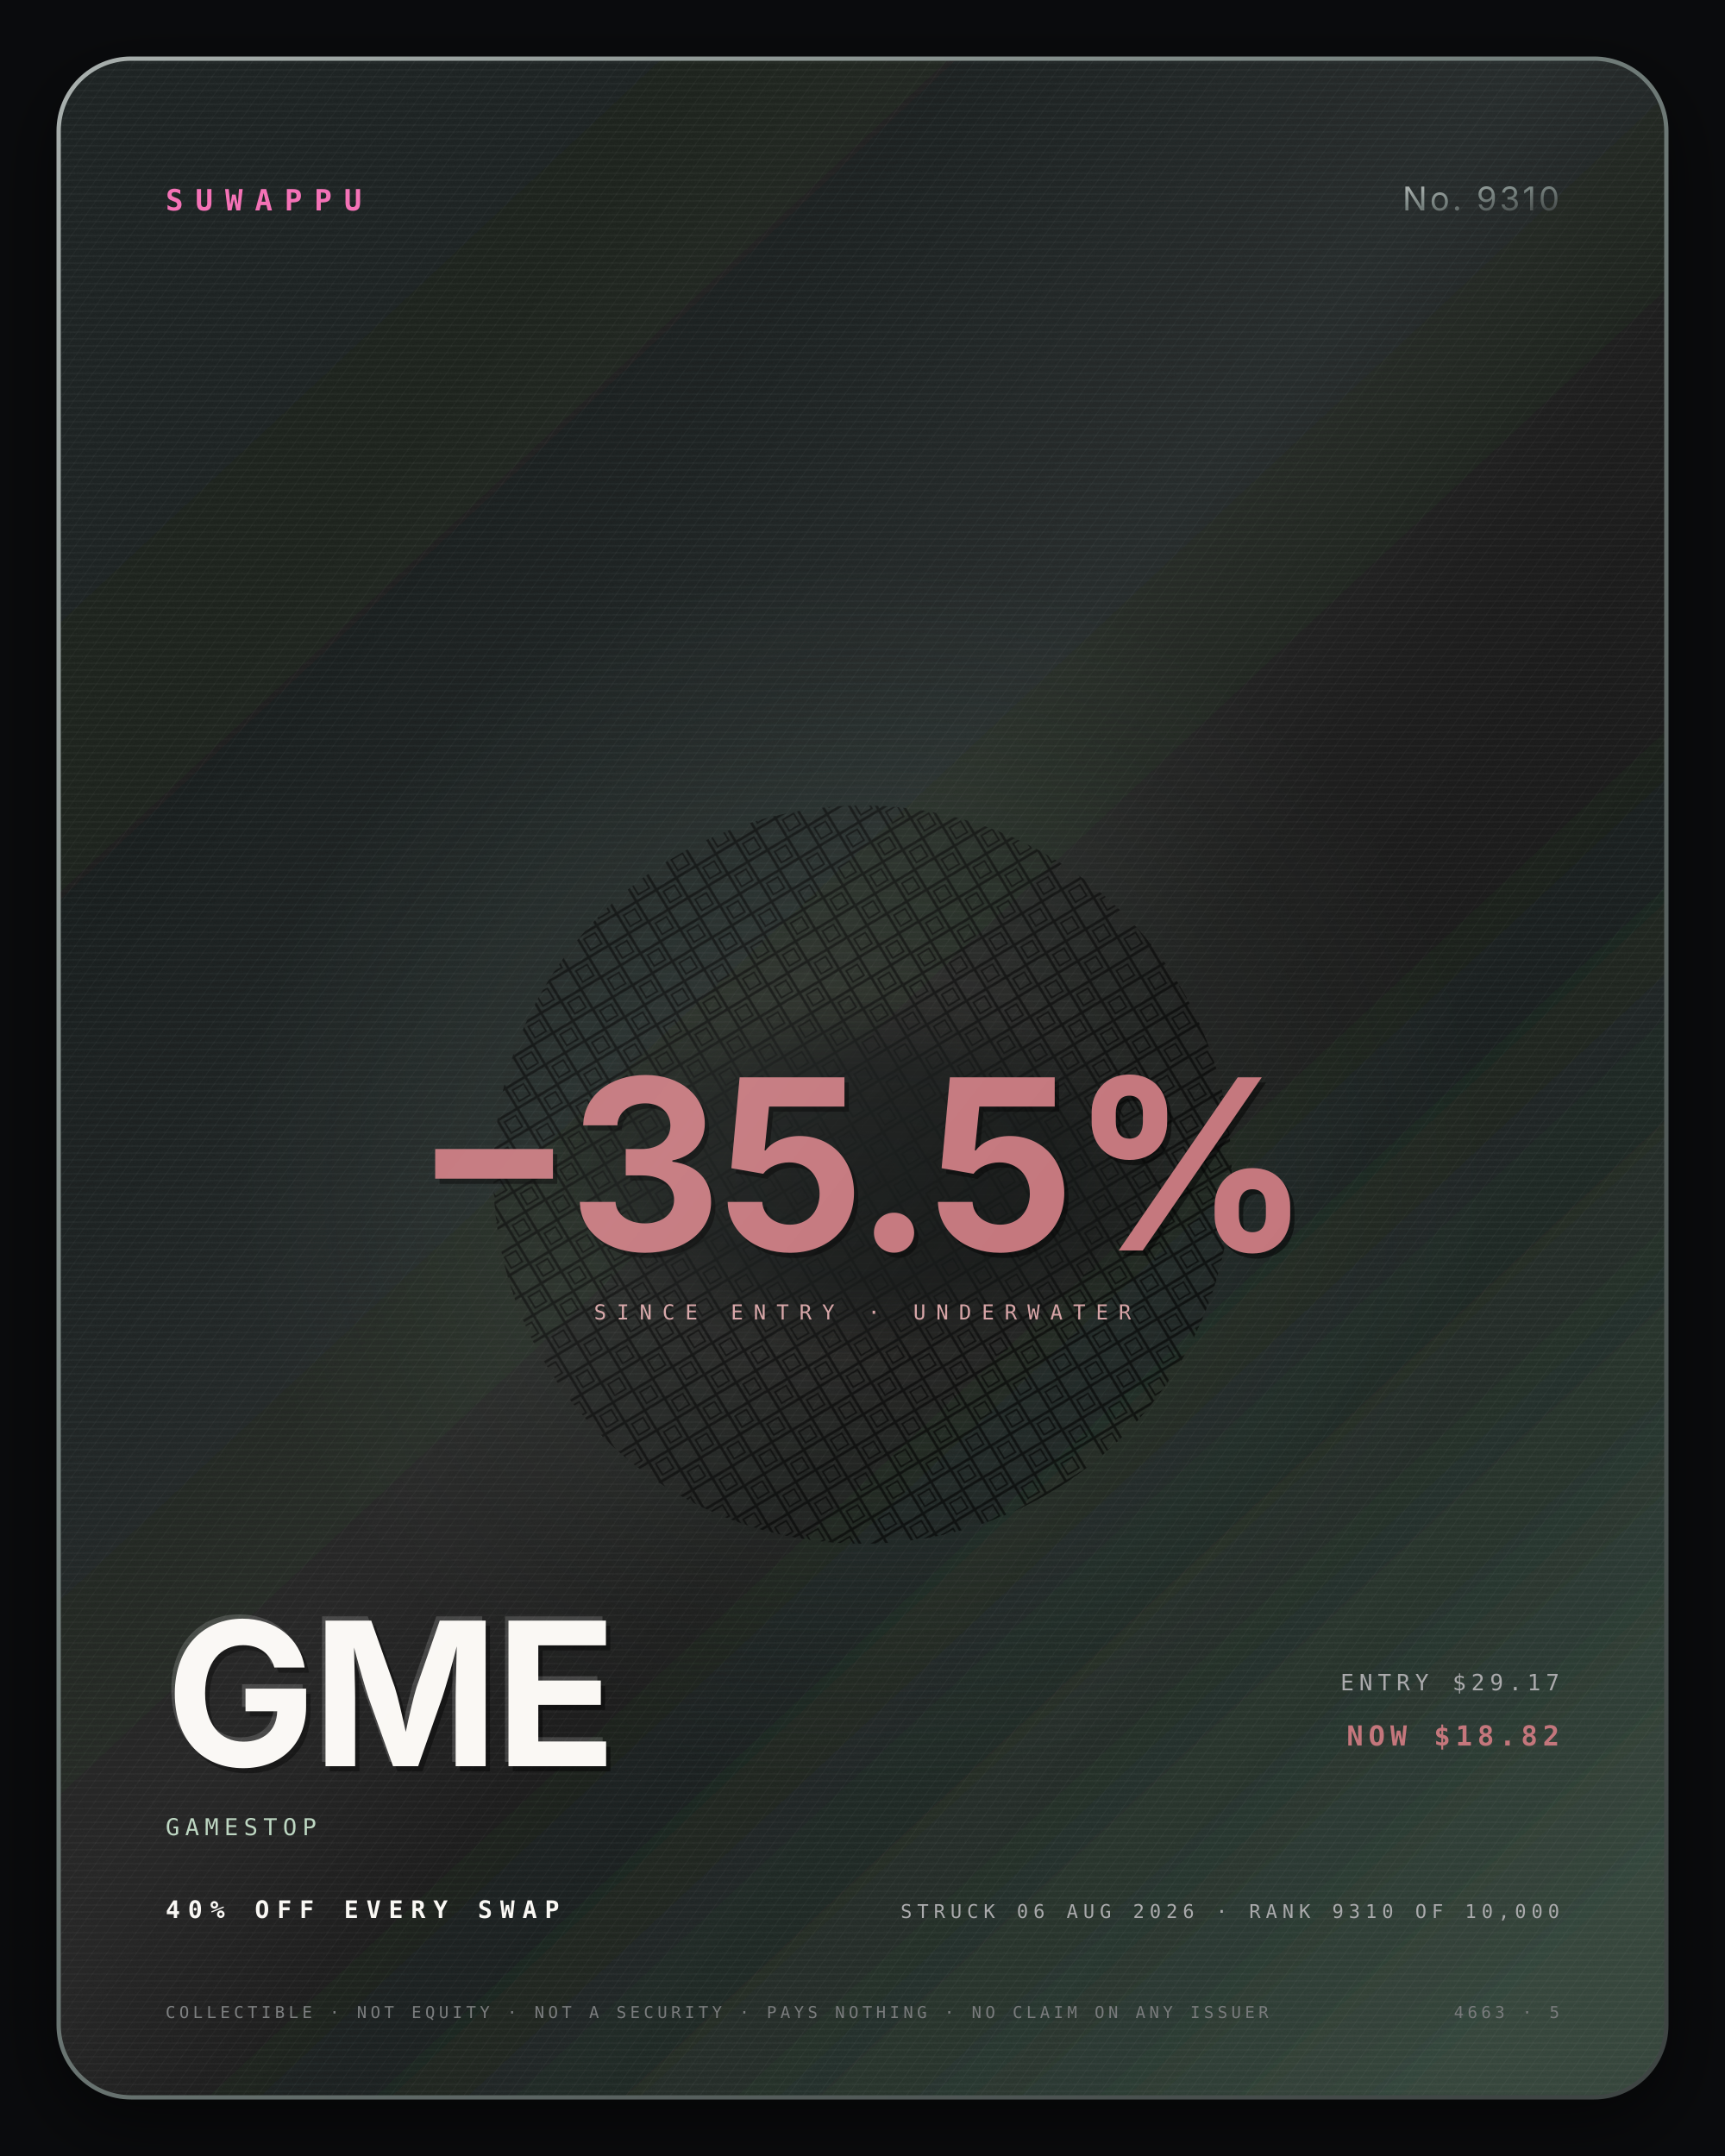
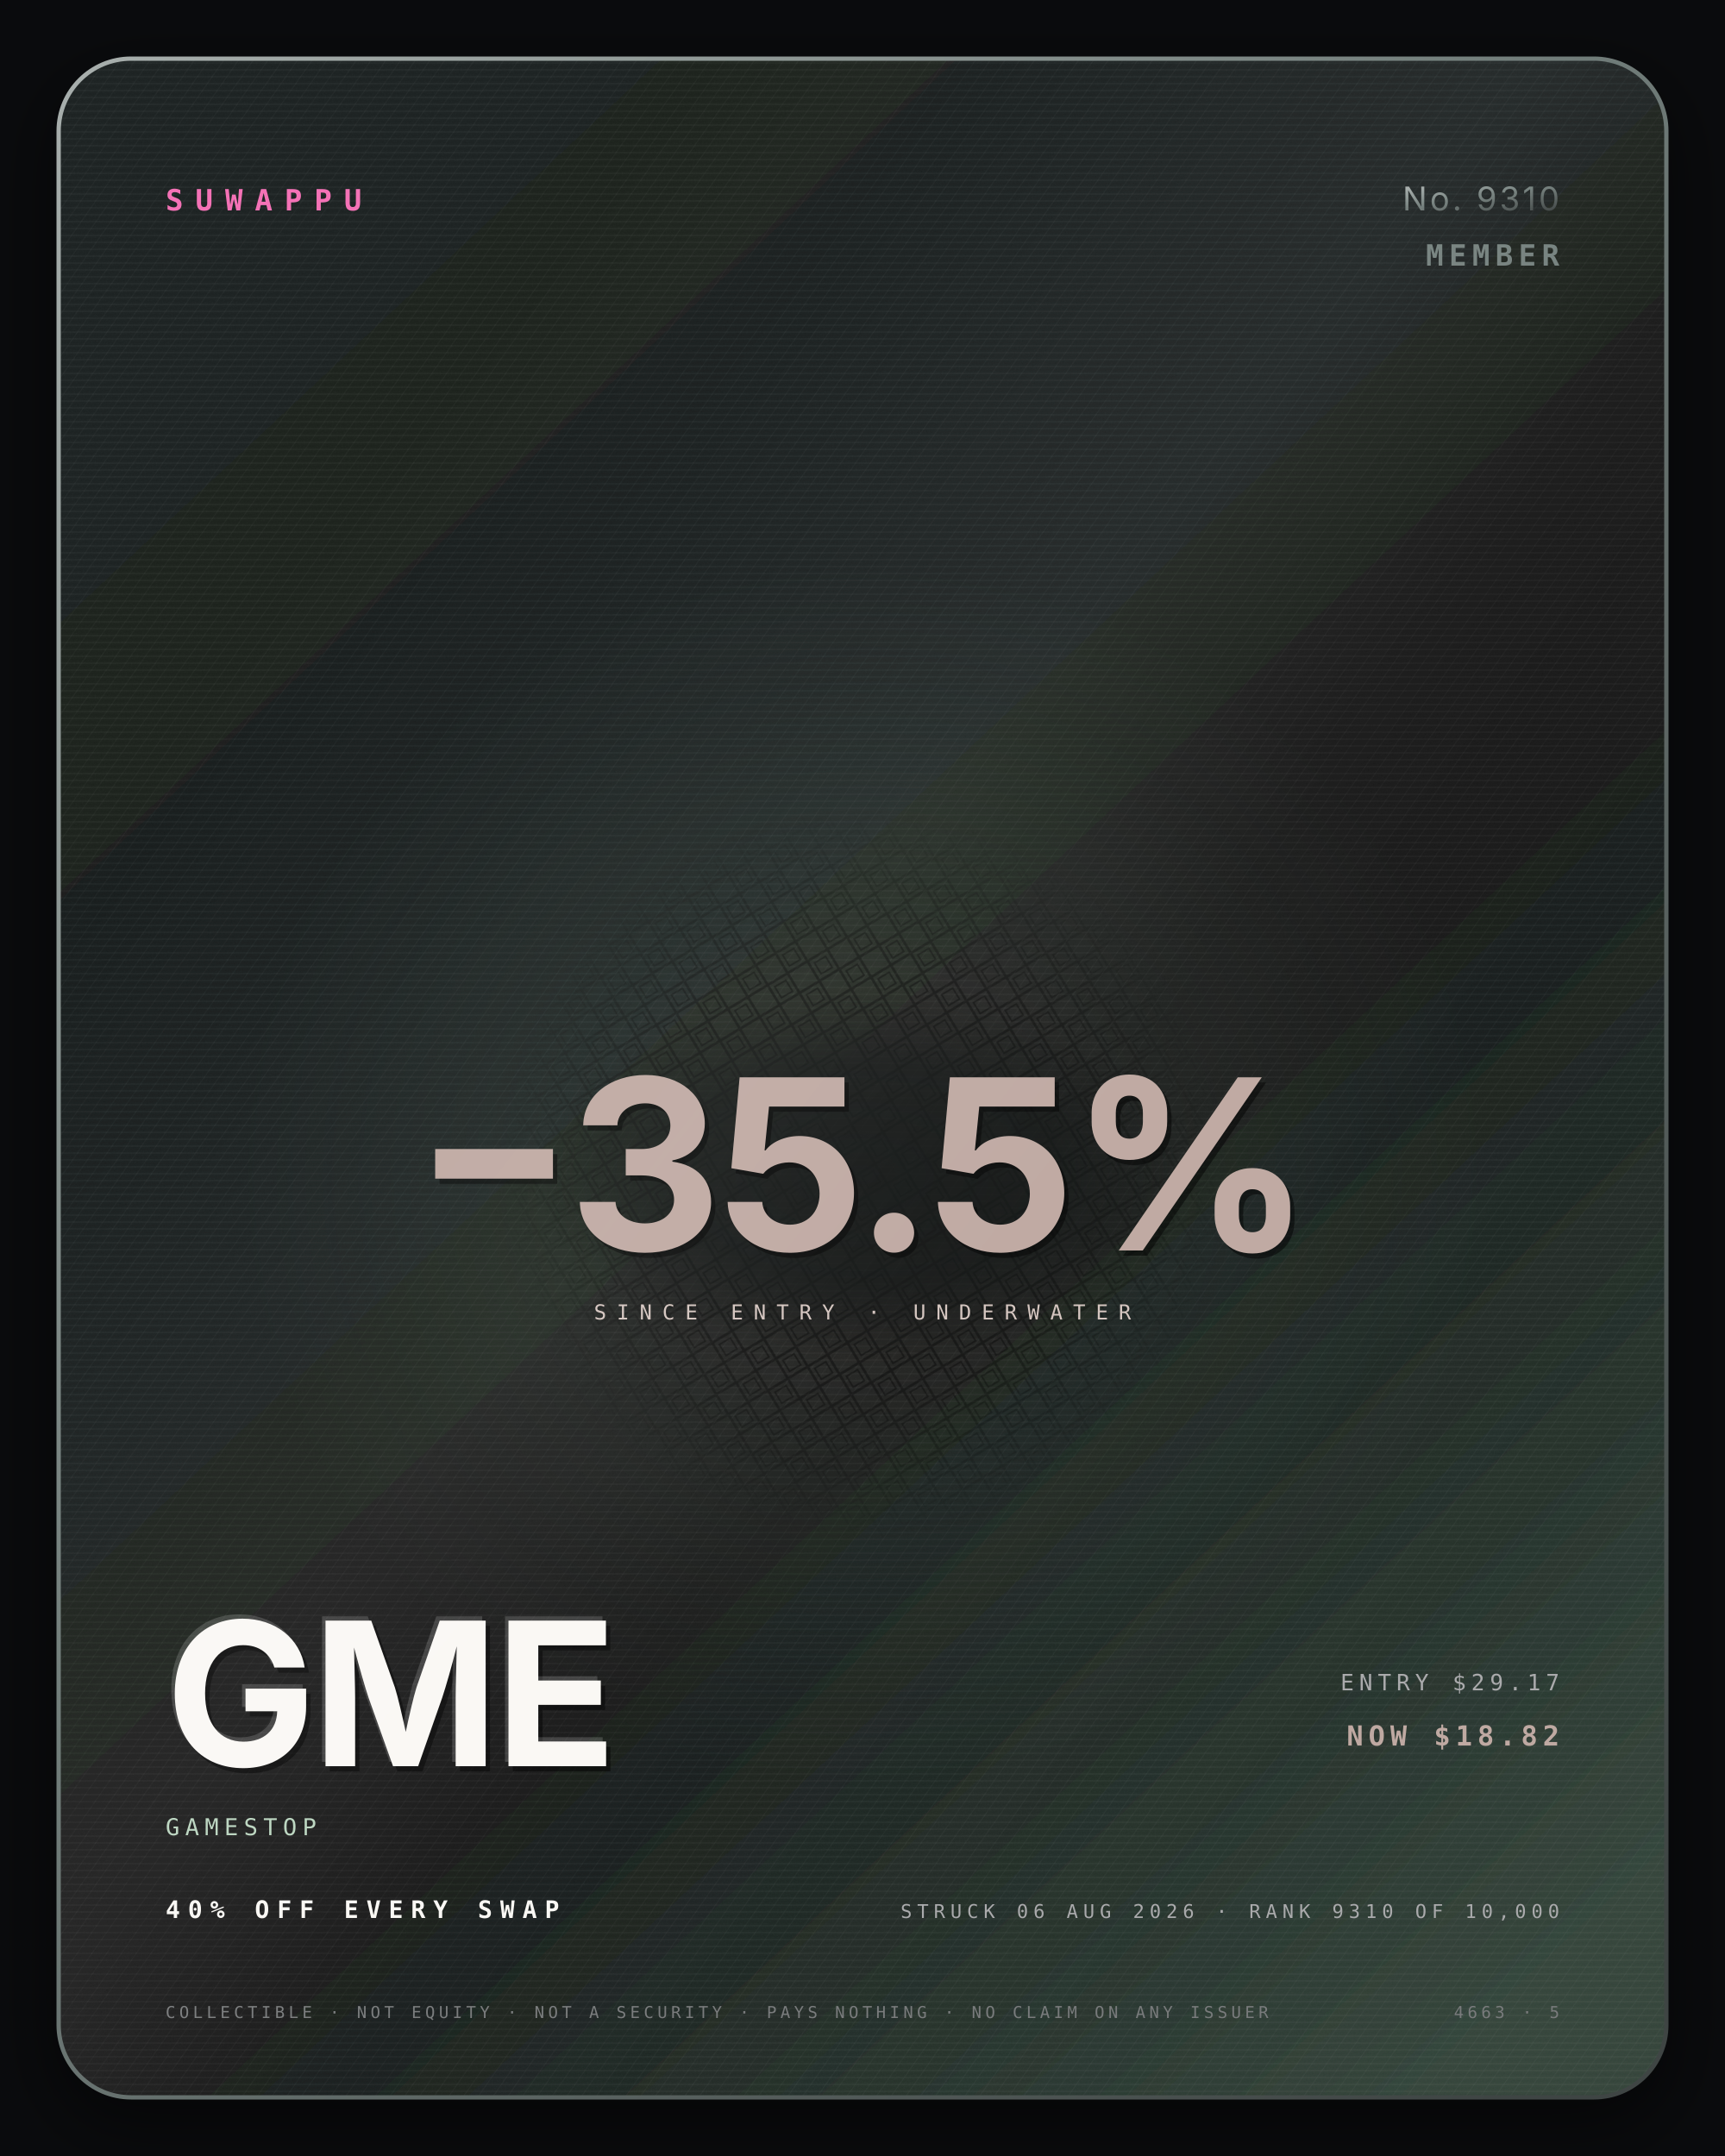
<svg xmlns="http://www.w3.org/2000/svg" width="1000" height="1250" viewBox="0 0 1000 1250" role="img" aria-label="GME position card">
  <defs>
    <clipPath id="cut">
      <circle cx="500.0" cy="681" r="214" />
    </clipPath>
    <clipPath id="card">
      <rect x="34" y="34" width="932" height="1182" rx="42" />
    </clipPath>
    <linearGradient id="mgrad" x1="0" y1="0" x2="0.9" y2="1">
      <stop offset="0" stop-color="#a8afad" />
      <stop offset="0.45" stop-color="#727e7b" />
      <stop offset="1" stop-color="#3f4544" />
    </linearGradient>
    <linearGradient id="sheen" x1="0" y1="0" x2="1" y2="1">
      <stop offset="0.22" stop-color="#ffffff" stop-opacity="0" />
      <stop offset="0.46" stop-color="#ffffff" stop-opacity="0.065" />
      <stop offset="0.58" stop-color="#ffffff" stop-opacity="0.015" />
      <stop offset="0.80" stop-color="#ffffff" stop-opacity="0" />
    </linearGradient>
    <pattern id="brush" width="1000" height="4" patternUnits="userSpaceOnUse">
      <line x1="0" y1="0.5" x2="1000" y2="0.5" stroke="#ffffff" stroke-opacity="0.028" stroke-width="1" />
      <line x1="0" y1="2.5" x2="1000" y2="2.5" stroke="#000000" stroke-opacity="0.020" stroke-width="1" />
    </pattern>
    <filter id="drop" x="-6%" y="-6%" width="112%" height="112%">
      <feDropShadow dx="0" dy="14" stdDeviation="20" flood-color="#000000" flood-opacity="0.55" />
    </filter>
    <filter id="grain">
      <feTurbulence type="fractalNoise" baseFrequency="0.9" numOctaves="2" seed="7" stitchTiles="stitch" />
      <feColorMatrix type="matrix" values="0 0 0 0 0.5 0 0 0 0 0.5 0 0 0 0 0.5 0 0 0 0.04 0" />
    </filter>
+     <radialGradient id="fadeg" gradientUnits="userSpaceOnUse" cx="500.0" cy="681" r="214">
+       <stop offset="0.55" stop-color="#ffffff" />
+       <stop offset="1" stop-color="#000000" />
+     </radialGradient>
+     <mask id="fade">
+       <circle cx="500.0" cy="681" r="214" fill="url(#fadeg)" />
+     </mask>
    <radialGradient id="vig" cx="0.5" cy="0.42" r="0.75">
      <stop offset="0.55" stop-color="#000000" stop-opacity="0" />
      <stop offset="1" stop-color="#000000" stop-opacity="0.34" />
    </radialGradient>
    <pattern id="ehob" width="19" height="19" patternUnits="userSpaceOnUse" patternTransform="rotate(14)">
      <path d="M9.5 0 L19 9.5 L9.5 19 L0 9.5 Z" fill="none" stroke="currentColor" stroke-width="1.5" />
      <path d="M9.5 4.275 L14.82 9.5 L9.5 14.725 L4.18 9.5 Z" fill="none" stroke="currentColor" stroke-width="1" />
    </pattern>
    <linearGradient id="plate" x1="0.1" y1="0" x2="0.85" y2="1">
      <stop offset="0" stop-color="#1d2422" />
      <stop offset="0.62" stop-color="#131716" />
      <stop offset="1" stop-color="#34453b" />
    </linearGradient>
    <radialGradient id="bloom" cx="0.5" cy="0.5" r="0.5">
      <stop offset="0" stop-color="#b0666c" stop-opacity="0.12" />
      <stop offset="0.5" stop-color="#86b894" stop-opacity="0.06" />
      <stop offset="1" stop-color="#86b894" stop-opacity="0" />
    </radialGradient>
    <radialGradient id="clear" cx="0.5" cy="0.5" r="0.5">
      <stop offset="0" stop-color="#131716" stop-opacity="0.90" />
      <stop offset="0.6" stop-color="#131716" stop-opacity="0.74" />
      <stop offset="1" stop-color="#131716" stop-opacity="0" />
    </radialGradient>
    <pattern id="hatch" width="7" height="7" patternUnits="userSpaceOnUse" patternTransform="rotate(35)">
      <line x1="0" y1="0" x2="0" y2="7" stroke="#ffffff" stroke-opacity="0.030" stroke-width="1" />
    </pattern>
  </defs>
  <rect width="1000" height="1250" fill="#0a0b0d" />
  <rect x="34" y="34" width="932" height="1182" rx="42" fill="url(#plate)" filter="url(#drop)" />
  <g clip-path="url(#card)">
    <rect width="1000" height="1250" fill="url(#hatch)" />
    <rect width="1000" height="1250" fill="url(#brush)" />
    <rect width="1000" height="1250" filter="url(#grain)" />
    <ellipse cx="500.0" cy="681" rx="364" ry="354" fill="url(#bloom)" />
-     <g clip-path="url(#cut)" color="#89a194" opacity="0.60">
+     <g clip-path="url(#cut)" mask="url(#fade)" color="#abbbb1" opacity="0.42">
      <rect width="1000" height="1250" fill="url(#ehob)" />
    </g>
    <text x="96" y="122" font-family="'Geist Mono','SFMono-Regular',Menlo,Consolas,'DejaVu Sans Mono',monospace" font-size="17" font-weight="bold" letter-spacing="7.0" fill="#f472b6" text-anchor="start">SUWAPPU</text>
    <text x="904" y="122" font-family="Geist,'Inter',system-ui,-apple-system,'Liberation Sans',Arial,sans-serif" font-size="19" fill="url(#mgrad)" text-anchor="end" letter-spacing="1.6">No. 9310</text>
+     <text x="904" y="154" font-family="'Geist Mono','SFMono-Regular',Menlo,Consolas,'DejaVu Sans Mono',monospace" font-size="17" font-weight="bold" letter-spacing="3.2" fill="#727e7b" text-anchor="end">MEMBER</text>
    <text x="98.5" y="1027" font-family="Geist,'Inter',system-ui,-apple-system,'Liberation Sans',Arial,sans-serif" font-size="116" font-weight="bold" letter-spacing="-2" fill="#000000" fill-opacity="0.55">GME</text>
    <text x="94" y="1021.5" font-family="Geist,'Inter',system-ui,-apple-system,'Liberation Sans',Arial,sans-serif" font-size="116" font-weight="bold" letter-spacing="-2" fill="#ffffff" fill-opacity="0.16">GME</text>
    <text x="96" y="1024" font-family="Geist,'Inter',system-ui,-apple-system,'Liberation Sans',Arial,sans-serif" font-size="116" font-weight="bold" letter-spacing="-2" fill="#faf8f4">GME</text>
    <text x="96" y="1064" font-family="'Geist Mono','SFMono-Regular',Menlo,Consolas,'DejaVu Sans Mono',monospace" font-size="13.5" font-weight="normal" letter-spacing="3.2" fill="#bad5bf" text-anchor="start">GAMESTOP</text>
    <text x="904" y="980" font-family="'Geist Mono','SFMono-Regular',Menlo,Consolas,'DejaVu Sans Mono',monospace" font-size="13" font-weight="normal" letter-spacing="3.0" fill="#aaaaac" text-anchor="end">ENTRY $29.17</text>
-     <text x="904" y="1012" font-family="'Geist Mono','SFMono-Regular',Menlo,Consolas,'DejaVu Sans Mono',monospace" font-size="16" font-weight="bold" letter-spacing="3.0" fill="#c4767c" text-anchor="end">NOW $18.82</text>
+     <text x="904" y="1012" font-family="'Geist Mono','SFMono-Regular',Menlo,Consolas,'DejaVu Sans Mono',monospace" font-size="16" font-weight="bold" letter-spacing="3.0" fill="#bfa9a2" text-anchor="end">NOW $18.82</text>
    <ellipse cx="500.0" cy="681" rx="188" ry="107" fill="url(#clear)" />
    <text x="502.5" y="728" font-family="Geist,'Inter',system-ui,-apple-system,'Liberation Sans',Arial,sans-serif" font-size="138" font-weight="bold" text-anchor="middle" letter-spacing="-3" fill="#000000" fill-opacity="0.5">−35.5%</text>
-     <text x="500.0" y="725" font-family="Geist,'Inter',system-ui,-apple-system,'Liberation Sans',Arial,sans-serif" font-size="138" font-weight="bold" text-anchor="middle" letter-spacing="-3" fill="#c4767c">−35.5%</text>
-     <text x="500.0" y="765" font-family="'Geist Mono','SFMono-Regular',Menlo,Consolas,'DejaVu Sans Mono',monospace" font-size="12" font-weight="normal" letter-spacing="6.0" fill="#d7a4a6" text-anchor="middle">SINCE ENTRY · UNDERWATER</text>
+     <text x="500.0" y="725" font-family="Geist,'Inter',system-ui,-apple-system,'Liberation Sans',Arial,sans-serif" font-size="138" font-weight="bold" text-anchor="middle" letter-spacing="-3" fill="#bfa9a2">−35.5%</text>
+     <text x="500.0" y="765" font-family="'Geist Mono','SFMono-Regular',Menlo,Consolas,'DejaVu Sans Mono',monospace" font-size="12" font-weight="normal" letter-spacing="6.0" fill="#d4c5bf" text-anchor="middle">SINCE ENTRY · UNDERWATER</text>
    <text x="96" y="1112" font-family="'Geist Mono','SFMono-Regular',Menlo,Consolas,'DejaVu Sans Mono',monospace" font-size="14" font-weight="bold" letter-spacing="4.5" fill="#faf8f4" text-anchor="start">40% OFF EVERY SWAP</text>
    <text x="904" y="1112" font-family="'Geist Mono','SFMono-Regular',Menlo,Consolas,'DejaVu Sans Mono',monospace" font-size="11" font-weight="normal" letter-spacing="3.0" fill="#aaaaac" text-anchor="end">STRUCK 06 AUG 2026 · RANK 9310 OF 10,000</text>
    <text x="96" y="1170" font-family="'Geist Mono','SFMono-Regular',Menlo,Consolas,'DejaVu Sans Mono',monospace" font-size="9.5" font-weight="normal" letter-spacing="2.2" fill="#797b7c" text-anchor="start">COLLECTIBLE · NOT EQUITY · NOT A SECURITY · PAYS NOTHING · NO CLAIM ON ANY ISSUER</text>
    <text x="904" y="1170" font-family="'Geist Mono','SFMono-Regular',Menlo,Consolas,'DejaVu Sans Mono',monospace" font-size="9.5" font-weight="normal" letter-spacing="2.2" fill="#797b7c" text-anchor="end">4663 · 5</text>
    <rect width="1000" height="1250" fill="url(#sheen)" />
  </g>
  <rect x="34" y="34" width="932" height="1182" rx="42" fill="none" stroke="url(#mgrad)" stroke-width="2.5" />
</svg>
